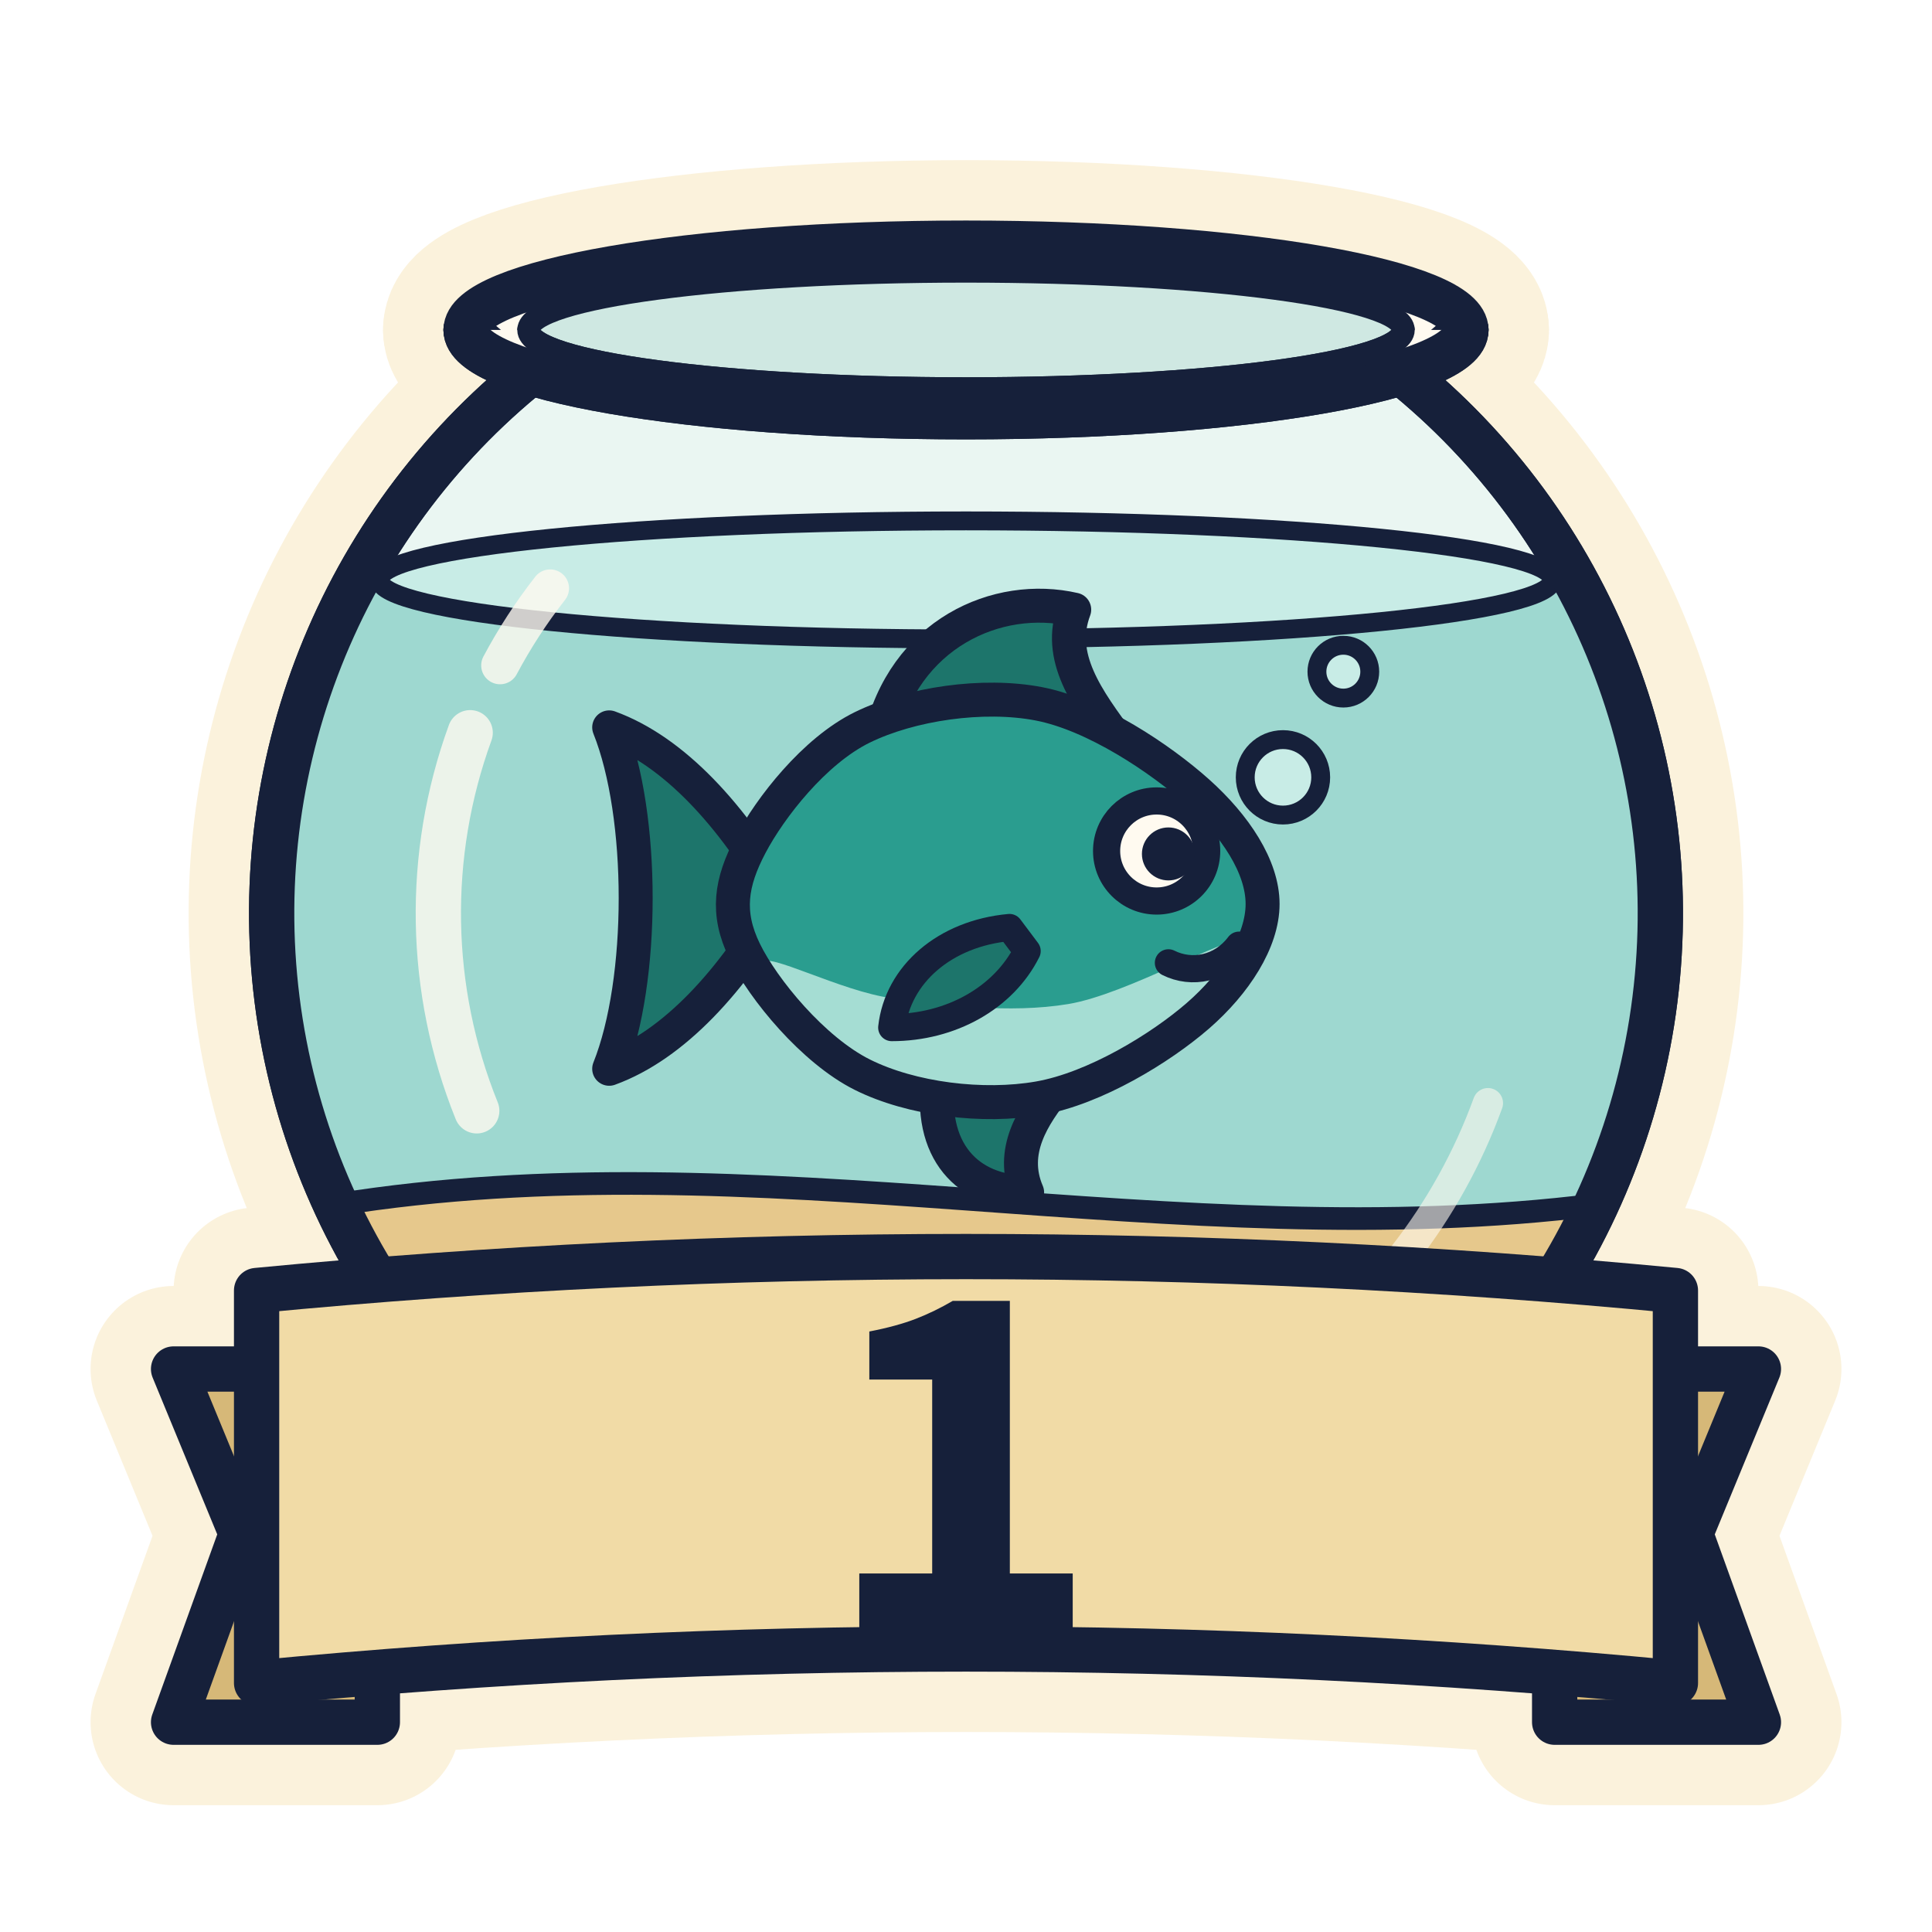
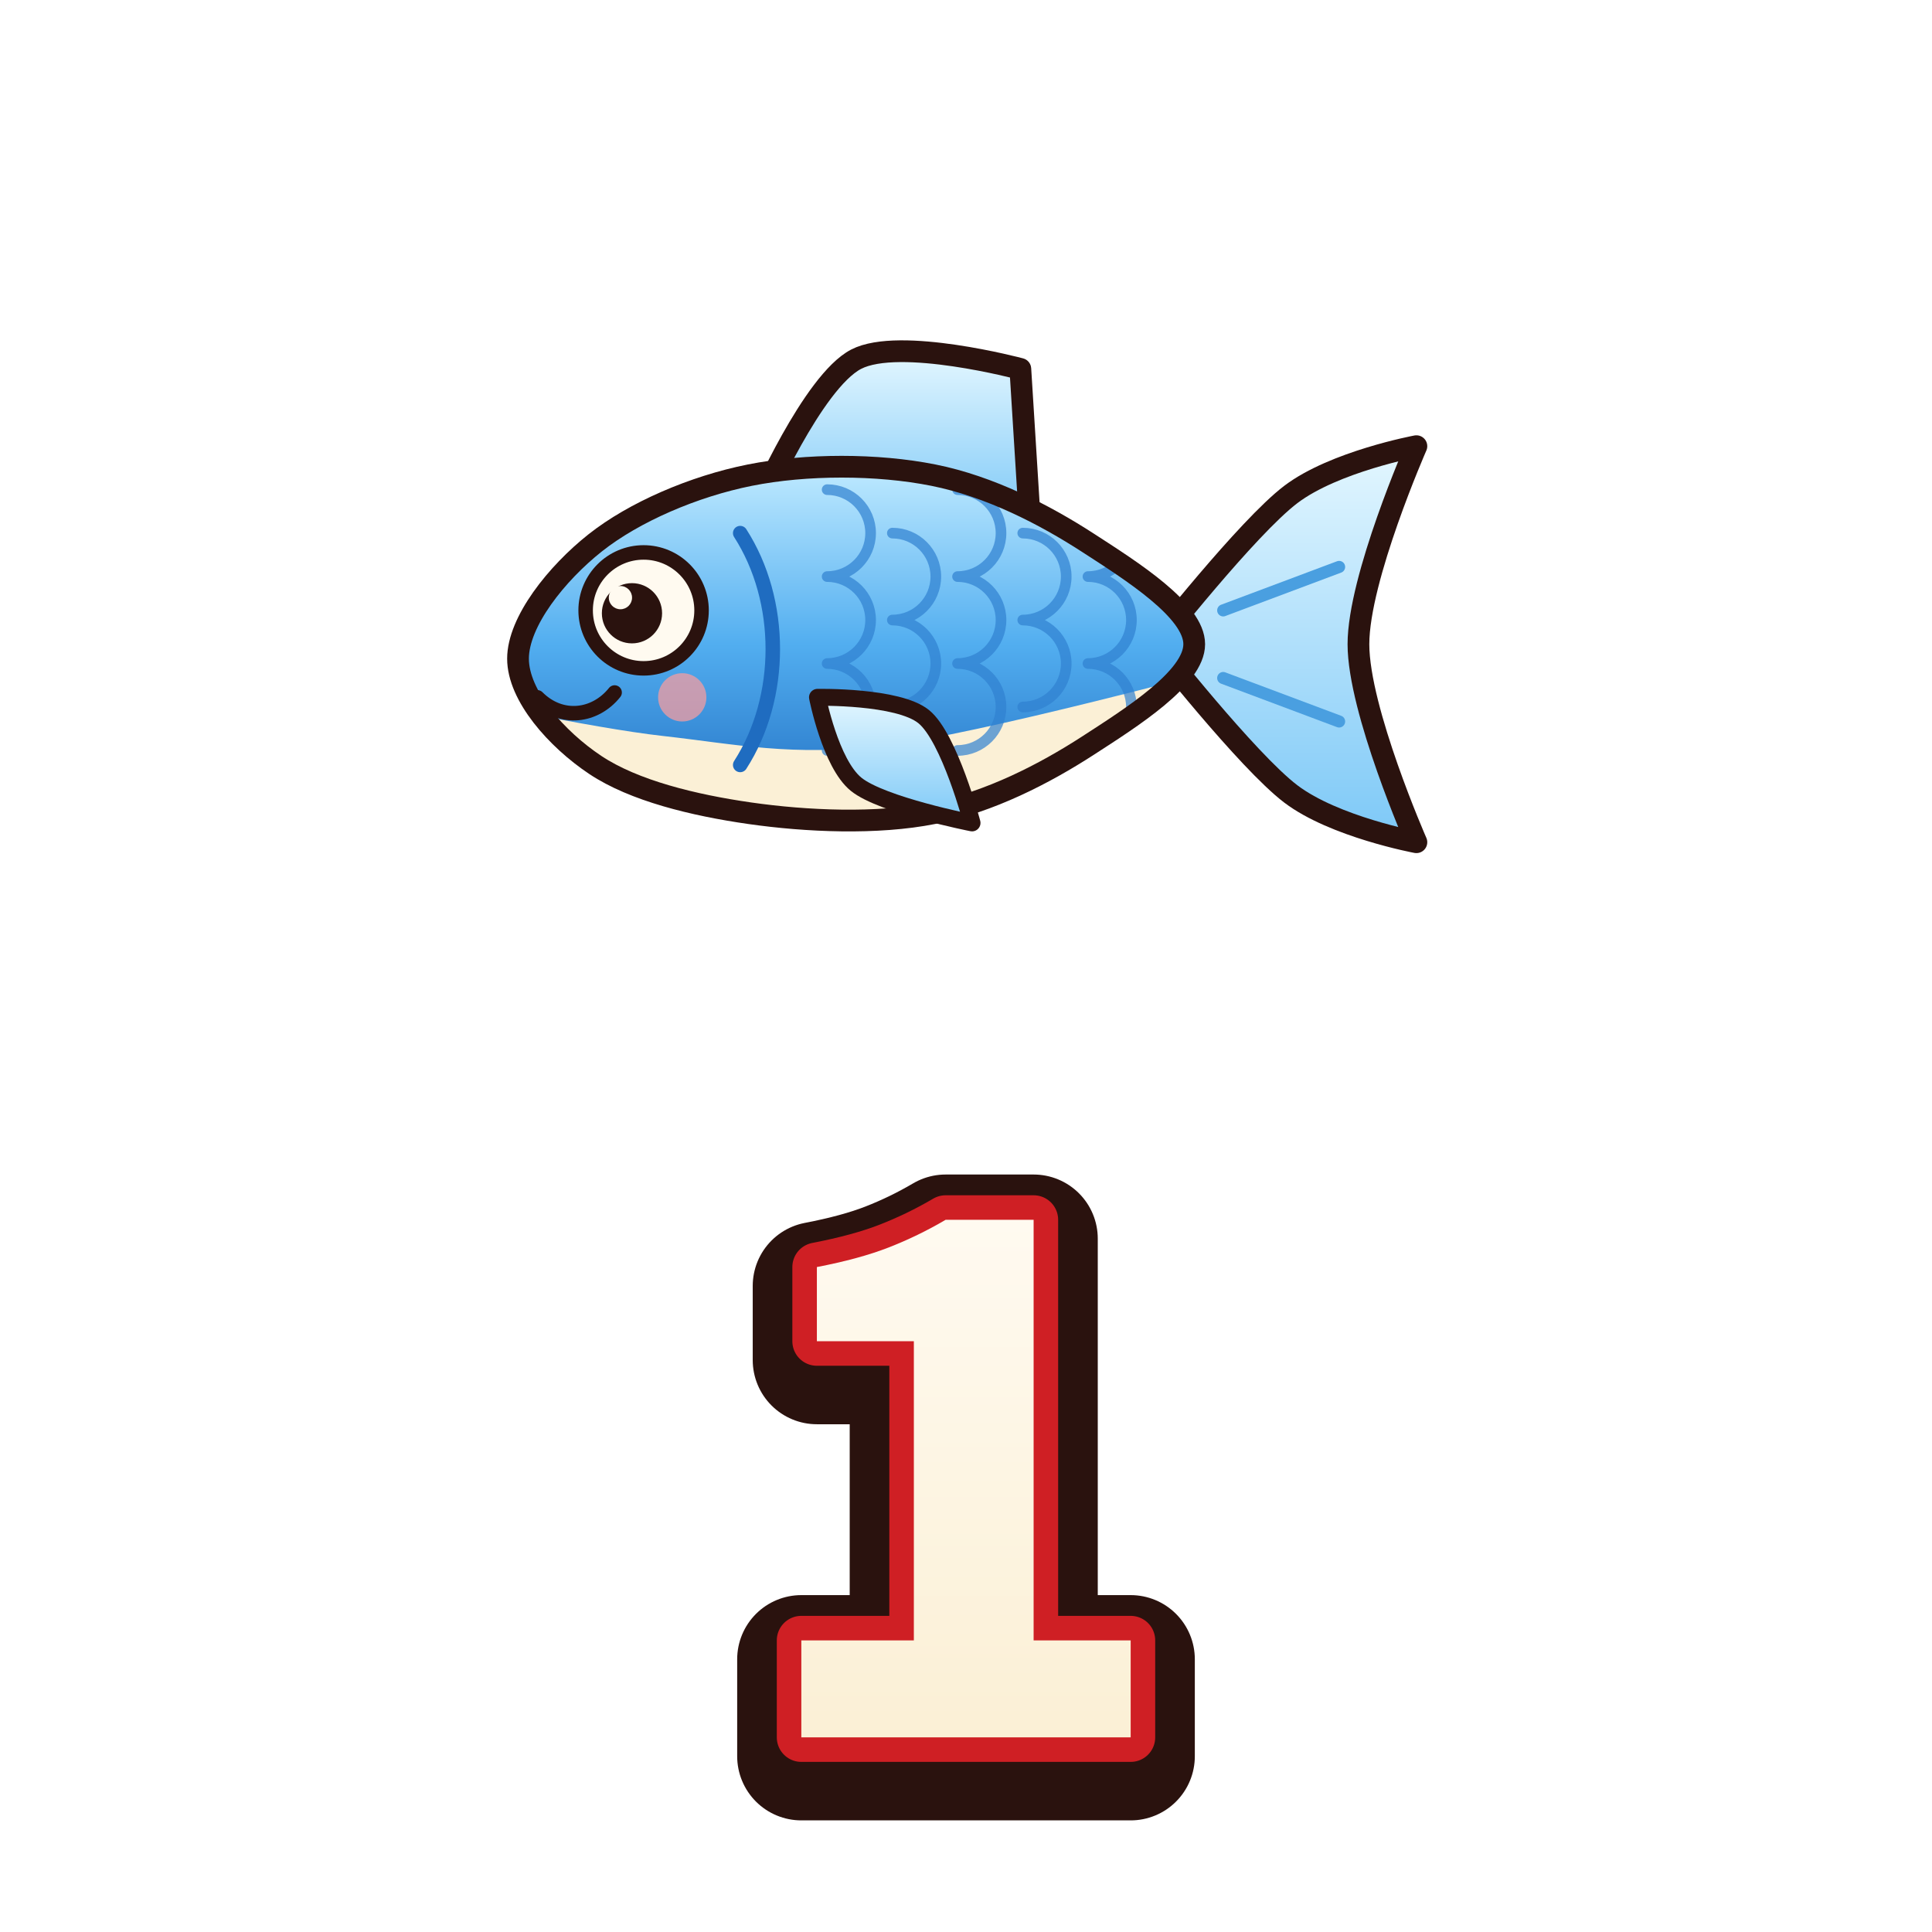
<svg xmlns="http://www.w3.org/2000/svg" width="256" height="256" viewBox="0 0 256 256">
+   <defs>
+     <linearGradient id="linear-gradient-1" x1="170.4" y1="59.12" x2="170.4" y2="111.6" gradientUnits="userSpaceOnUse">
+       <stop offset="0" stop-color="#e4f7ff" />
+       <stop offset="1" stop-color="#7cc8f7" />
+     </linearGradient>
+     <linearGradient id="linear-gradient-2" x1="118.56" y1="46.54" x2="118.56" y2="69.36" gradientUnits="userSpaceOnUse">
+       <stop offset="0" stop-color="#e4f7ff" />
+       <stop offset="1" stop-color="#7cc8f7" />
+     </linearGradient>
+     <clipPath id="clip-path-1">
+       <path d="M68.64 87.28 C68.64 82.37 73.76 75.97 78.88 71.92 C84 67.87 91.89 64.45 99.36 62.96 C106.83 61.47 116.21 61.47 123.68 62.96 C131.15 64.45 138.4 68.19 144.16 71.92 C149.92 75.65 158.24 80.88 158.24 85.36 C158.24 89.84 149.92 95.07 144.16 98.8 C138.4 102.53 131.15 106.27 123.68 107.76 C116.21 109.25 106.83 108.83 99.36 107.76 C91.89 106.69 84 104.77 78.88 101.36 C73.76 97.95 68.64 92.19 68.64 87.28 Z" />
+     </clipPath>
+     <linearGradient id="linear-gradient-3" x1="113.44" y1="61.84" x2="113.44" y2="108.73" gradientUnits="userSpaceOnUse">
+       <stop offset="0" stop-color="#bfeaff" />
+       <stop offset="0.5" stop-color="#52aef0" />
+       <stop offset="1" stop-color="#1f6cc0" />
+     </linearGradient>
+     <linearGradient id="linear-gradient-4" x1="118.56" y1="92.4" x2="118.56" y2="109.04" gradientUnits="userSpaceOnUse">
+       <stop offset="0" stop-color="#e4f7ff" />
+       <stop offset="1" stop-color="#7cc8f7" />
+     </linearGradient>
+     <linearGradient id="linear-gradient-5" x1="0" y1="162" x2="0" y2="228" gradientUnits="userSpaceOnUse">
+       <stop offset="0" stop-color="#fffaf0" />
+       <stop offset="1" stop-color="#fbf0d6" />
+     </linearGradient>
+   </defs>
  <g>
    <g>
-       <path d="M61.76 43.72 L69.3 50.16 C44.26 70.91 32.03 103.34 37.14 135.45 C42.25 167.57 63.94 194.61 94.18 206.56 L161.82 206.56 C192.06 194.61 213.75 167.57 218.86 135.45 C223.97 103.34 211.74 70.91 186.7 50.16 L194.24 43.72 Z" fill="#fbf2dc" stroke="#fbf2dc" stroke-width="22" stroke-linecap="round" stroke-linejoin="round" />
-       <ellipse cx="128" cy="43.72" rx="66.24" ry="11.5" fill="#fbf2dc" stroke="#fbf2dc" stroke-width="22" stroke-linecap="round" stroke-linejoin="round" />
-       <polygon points="50,181.4 23,181.4 32,203.24 23,228.2 50,228.2" fill="#fbf2dc" stroke="#fbf2dc" stroke-width="22" stroke-linecap="round" stroke-linejoin="round" />
-       <polygon points="206,181.4 233,181.4 224,203.24 233,228.2 206,228.2" fill="#fbf2dc" stroke="#fbf2dc" stroke-width="22" stroke-linecap="round" stroke-linejoin="round" />
-       <path d="M34 171 C96.67 165 159.33 165 222 171 L222 223 C159.33 217 96.67 217 34 223 Z" fill="#fbf2dc" stroke="#fbf2dc" stroke-width="22" stroke-linecap="round" stroke-linejoin="round" />
+       <path d="M153.12 85.36 C153.12 85.36 165.28 69.89 171.04 65.52 C176.8 61.15 187.68 59.12 187.68 59.12 C187.68 59.12 180 76.61 180 85.36 C180 94.11 187.68 111.6 187.68 111.6 C187.68 111.6 176.8 109.57 171.04 105.2 C165.28 100.83 153.12 85.36 153.12 85.36 Z" fill="url(#linear-gradient-1)" stroke="#2a120e" stroke-width="2.88" stroke-linecap="round" stroke-linejoin="round" />
+       <path d="M162.08 80.88 L177.44 75.12 M162.08 89.84 L177.44 95.6" fill="none" stroke="#4a9fe0" stroke-width="1.6" stroke-linecap="round" stroke-linejoin="round" />
+       <path d="M100.64 66.8 C100.64 66.8 107.68 50.59 113.44 47.6 C119.2 44.61 135.2 48.88 135.2 48.88 L136.48 69.36 Z" fill="url(#linear-gradient-2)" stroke="#2a120e" stroke-width="2.88" stroke-linecap="round" stroke-linejoin="round" />
+       <g clip-path="url(#clip-path-1)">
+         <path d="M68.64 87.28 C68.64 82.37 73.76 75.97 78.88 71.92 C84 67.87 91.89 64.45 99.36 62.96 C106.83 61.47 116.21 61.47 123.68 62.96 C131.15 64.45 138.4 68.19 144.16 71.92 C149.92 75.65 158.24 80.88 158.24 85.36 C158.24 89.84 149.92 95.07 144.16 98.8 C138.4 102.53 131.15 106.27 123.68 107.76 C116.21 109.25 106.83 108.83 99.36 107.76 C91.89 106.69 84 104.77 78.88 101.36 C73.76 97.95 68.64 92.19 68.64 87.28 Z" fill="url(#linear-gradient-3)" />
+         <path d="M59.68 92.4 C59.68 92.4 78.24 96.45 87.84 97.52 C97.44 98.59 104.91 100.29 117.28 98.8 C129.65 97.31 162.08 88.56 162.08 88.56 L162.08 119.28 L59.68 119.28 Z" fill="#fbf0d6" />
+         <path d="M109.6 64.88 C112.78 64.88 115.36 67.46 115.36 70.64 C115.36 73.82 112.78 76.4 109.6 76.4 M109.6 76.4 C112.78 76.4 115.36 78.98 115.36 82.16 C115.36 85.34 112.78 87.92 109.6 87.92 M109.6 87.92 C112.78 87.92 115.36 90.5 115.36 93.68 C115.36 96.86 112.78 99.44 109.6 99.44 M118.24 70.64 C121.42 70.64 124 73.22 124 76.4 C124 79.58 121.42 82.16 118.24 82.16 M118.24 82.16 C121.42 82.16 124 84.74 124 87.92 C124 91.1 121.42 93.68 118.24 93.68 M126.88 64.88 C130.06 64.88 132.64 67.46 132.64 70.64 C132.64 73.82 130.06 76.4 126.88 76.4 M126.88 76.4 C130.06 76.4 132.64 78.98 132.64 82.16 C132.64 85.34 130.06 87.92 126.88 87.92 M126.88 87.92 C130.06 87.92 132.64 90.5 132.64 93.68 C132.64 96.86 130.06 99.44 126.88 99.44 M135.52 70.64 C138.7 70.64 141.28 73.22 141.28 76.4 C141.28 79.58 138.7 82.16 135.52 82.16 M135.52 82.16 C138.7 82.16 141.28 84.74 141.28 87.92 C141.28 91.1 138.7 93.68 135.52 93.68 M144.16 64.88 C147.34 64.88 149.92 67.46 149.92 70.64 C149.92 73.82 147.34 76.4 144.16 76.4 M144.16 76.4 C147.34 76.4 149.92 78.98 149.92 82.16 C149.92 85.34 147.34 87.92 144.16 87.92 M144.16 87.92 C147.34 87.92 149.92 90.5 149.92 93.68 C149.92 96.86 147.34 99.44 144.16 99.44" fill="none" stroke="#2f80d0" stroke-width="1.41" stroke-linecap="round" stroke-linejoin="round" opacity="0.7" />
+       </g>
+       <path d="M68.64 87.28 C68.64 82.37 73.76 75.97 78.88 71.92 C84 67.87 91.89 64.45 99.36 62.96 C106.83 61.47 116.21 61.47 123.68 62.96 C131.15 64.45 138.4 68.19 144.16 71.92 C149.92 75.65 158.24 80.88 158.24 85.36 C158.24 89.84 149.92 95.07 144.16 98.8 C138.4 102.53 131.15 106.27 123.68 107.76 C116.21 109.25 106.83 108.83 99.36 107.76 C91.89 106.69 84 104.77 78.88 101.36 C73.76 97.95 68.64 92.19 68.64 87.28 Z" fill="none" stroke="#2a120e" stroke-width="2.88" stroke-linecap="round" stroke-linejoin="round" />
+       <path d="M98.08 70.64 C103.84 79.6 103.84 92.4 98.08 101.36" fill="none" stroke="#1f6cc0" stroke-width="1.92" stroke-linecap="round" stroke-linejoin="round" />
+       <path d="M108.32 92.4 C108.32 92.4 118.99 92.19 122.4 94.96 C125.81 97.73 128.8 109.04 128.8 109.04 C128.8 109.04 116.85 106.69 113.44 103.92 C110.03 101.15 108.32 92.4 108.32 92.4 Z" fill="url(#linear-gradient-4)" stroke="#2a120e" stroke-width="2.24" stroke-linecap="round" stroke-linejoin="round" />
+       <circle cx="85.28" cy="80.88" r="7.68" fill="#fffaf0" stroke="#2a120e" stroke-width="1.92" stroke-linecap="round" stroke-linejoin="round" />
+       <circle cx="83.74" cy="81.26" r="3.99" fill="#2a120e" />
+       <circle cx="82.21" cy="79.19" r="1.54" fill="#fffaf0" />
+       <path d="M71.2 92.4 C74.4 95.6 78.88 94.96 81.44 91.76" fill="none" stroke="#2a120e" stroke-width="1.92" stroke-linecap="round" stroke-linejoin="round" />
+       <circle cx="90.4" cy="92.4" r="3.2" fill="#ff9d9d" opacity="0.7" />
    </g>
    <g>
-       <path d="M61.76 43.72 L69.3 50.16 C44.26 70.91 32.03 103.34 37.14 135.45 C42.25 167.57 63.94 194.61 94.18 206.56 L161.82 206.56 C192.06 194.61 213.75 167.57 218.86 135.45 C223.97 103.34 211.74 70.91 186.7 50.16 L194.24 43.72 Z" fill="#eaf6f2" stroke="#16203a" stroke-width="6" stroke-linecap="round" stroke-linejoin="round" />
-       <ellipse cx="128" cy="43.72" rx="66.24" ry="11.5" fill="#fffaf0" stroke="#16203a" stroke-width="6" stroke-linecap="round" stroke-linejoin="round" />
-       <ellipse cx="128" cy="43.72" rx="57.96" ry="7.77" fill="#cfe8e2" stroke="#16203a" stroke-width="3" stroke-linecap="round" stroke-linejoin="round" />
-       <path d="M47.29 76.84 C34.62 99.99 32.51 127.46 41.48 152.28 C50.45 177.09 69.64 196.86 94.18 206.56 L161.82 206.56 C186.36 196.86 205.55 177.09 214.52 152.28 C223.49 127.46 221.38 99.99 208.71 76.84 Z" fill="#9ed8d0" />
-       <ellipse cx="128" cy="76.84" rx="77.71" ry="7.82" fill="#c8ece6" stroke="#16203a" stroke-width="2.5" stroke-linecap="round" stroke-linejoin="round" />
-       <path d="M44.51 159.64 C100.4 150.64 155.6 166.64 211.49 159.64 C201.57 181.08 183.79 197.88 161.82 206.56 L94.18 206.56 C72.21 197.88 54.43 181.08 44.51 159.64 Z" fill="#e6c88c" stroke="#16203a" stroke-width="3" stroke-linecap="round" stroke-linejoin="round" />
-       <circle cx="170" cy="103" r="5" fill="#c8ece6" stroke="#16203a" stroke-width="2.5" stroke-linecap="round" stroke-linejoin="round" />
-       <circle cx="178" cy="89" r="3.5" fill="#c8ece6" stroke="#16203a" stroke-width="2.5" stroke-linecap="round" stroke-linejoin="round" />
-       <g>
-         <path d="M103.34 119 C97.1 108.08 89.3 99.5 80.72 96.38 C85.4 108.08 85.4 129.92 80.72 141.62 C89.3 138.5 97.1 129.92 103.34 119 Z" fill="#1d756b" stroke="#16203a" stroke-width="4.5" stroke-linecap="round" stroke-linejoin="round" />
-         <path d="M116.6 97.94 C119.72 83.9 132.2 78.44 142.34 80.78 C140 87.02 143.9 92.48 148.58 98.72 Z" fill="#1d756b" stroke="#16203a" stroke-width="4.5" stroke-linecap="round" stroke-linejoin="round" />
-         <path d="M124.4 142.4 C122.84 152.54 128.3 158 136.1 158 C133.76 152.54 136.88 147.86 140 143.96 Z" fill="#1d756b" stroke="#16203a" stroke-width="4.5" stroke-linecap="round" stroke-linejoin="round" />
-         <path d="M167.3 119.78 C167.3 114.84 163.66 109.38 158.72 104.96 C153.78 100.54 145.07 94.69 137.66 93.26 C130.25 91.83 120.63 93.26 114.26 96.38 C107.89 99.5 102.04 107.04 99.44 111.98 C96.84 116.92 96.19 120.95 98.66 126.02 C101.13 131.09 107.76 139.15 114.26 142.4 C120.76 145.65 130.25 146.82 137.66 145.52 C145.07 144.22 153.78 138.89 158.72 134.6 C163.66 130.31 167.3 124.72 167.3 119.78 Z" fill="#2a9d8f" />
-         <path d="M164.96 124.46 C167.56 124.85 161.71 132 157.16 135.38 C152.61 138.76 144.68 143.7 137.66 144.74 C130.64 145.78 121.15 144.48 115.04 141.62 C108.93 138.76 100.48 129.14 101 127.58 C101.52 126.02 111.4 131.35 118.16 132.26 C124.92 133.17 133.76 134.34 141.56 133.04 C149.36 131.74 162.36 124.07 164.96 124.46 Z" fill="#a5ddd3" />
-         <path d="M167.3 119.78 C167.3 114.84 163.66 109.38 158.72 104.96 C153.78 100.54 145.07 94.69 137.66 93.26 C130.25 91.83 120.63 93.26 114.26 96.38 C107.89 99.5 102.04 107.04 99.44 111.98 C96.84 116.92 96.19 120.95 98.66 126.02 C101.13 131.09 107.76 139.15 114.26 142.4 C120.76 145.65 130.25 146.82 137.66 145.52 C145.07 144.22 153.78 138.89 158.72 134.6 C163.66 130.31 167.3 124.72 167.3 119.78 Z" fill="none" stroke="#16203a" stroke-width="4.5" stroke-linecap="round" stroke-linejoin="round" />
-         <path d="M133.76 122.9 C125.18 123.68 118.94 129.14 118.16 136.16 C125.96 136.16 132.98 132.26 136.1 126.02 Z" fill="#1d756b" stroke="#16203a" stroke-width="3.6" stroke-linecap="round" stroke-linejoin="round" />
-         <circle cx="153.26" cy="112.76" r="6.63" fill="#fffaf0" stroke="#16203a" stroke-width="3.6" stroke-linecap="round" stroke-linejoin="round" />
-         <circle cx="154.82" cy="113.15" r="3.51" fill="#16203a" />
-         <path d="M164.18 125.24 C161.84 128.36 157.94 129.14 154.82 127.58" fill="none" stroke="#16203a" stroke-width="3.6" stroke-linecap="round" stroke-linejoin="round" />
-       </g>
-       <path d="M61.76 43.72 L69.3 50.16 C44.26 70.91 32.03 103.34 37.14 135.45 C42.25 167.57 63.94 194.61 94.18 206.56 L161.82 206.56 C192.06 194.61 213.75 167.57 218.86 135.45 C223.97 103.34 211.74 70.91 186.7 50.16 L194.24 43.72" fill="none" stroke="#16203a" stroke-width="6" stroke-linecap="round" stroke-linejoin="round" />
-       <path d="M61.76 43.72 C61.76 50.07 91.42 55.22 128 55.22 C164.58 55.22 194.24 50.07 194.24 43.72 L185.96 43.72 C185.96 48.01 160.01 51.49 128 51.49 C95.99 51.49 70.04 48.01 70.04 43.72 Z" fill="#fffaf0" />
-       <path d="M61.76 43.72 C61.76 50.07 91.42 55.22 128 55.22 C164.58 55.22 194.24 50.07 194.24 43.72" fill="none" stroke="#16203a" stroke-width="6" stroke-linecap="round" stroke-linejoin="round" />
-       <path d="M70.04 43.72 C70.04 48.01 95.99 51.49 128 51.49 C160.01 51.49 185.96 48.01 185.96 43.72" fill="none" stroke="#16203a" stroke-width="3" stroke-linecap="round" stroke-linejoin="round" />
-       <path d="M63.17 147.19 C56.7 131.17 56.39 113.32 62.3 97.09" fill="none" stroke="#fffaf0" stroke-width="6" stroke-linecap="round" stroke-linejoin="round" opacity="0.8" />
-       <path d="M66.26 88.17 C68.17 84.58 70.39 81.16 72.9 77.95" fill="none" stroke="#fffaf0" stroke-width="5" stroke-linecap="round" stroke-linejoin="round" opacity="0.8" />
-       <path d="M197.16 146.17 C194.52 153.43 190.75 160.22 186 166.31" fill="none" stroke="#fffaf0" stroke-width="4" stroke-linecap="round" stroke-linejoin="round" opacity="0.6" />
-       <polygon points="50,181.4 23,181.4 32,203.24 23,228.2 50,228.2" fill="#d6b878" stroke="#16203a" stroke-width="6" stroke-linecap="round" stroke-linejoin="round" />
-       <polygon points="206,181.4 233,181.4 224,203.24 233,228.2 206,228.2" fill="#d6b878" stroke="#16203a" stroke-width="6" stroke-linecap="round" stroke-linejoin="round" />
-       <path d="M34 171 C96.67 165 159.33 165 222 171 L222 223 C159.33 217 96.67 217 34 223 Z" fill="#f1dba6" stroke="#16203a" stroke-width="6" stroke-linecap="round" stroke-linejoin="round" />
-       <g>
-         <path d="M113.86 216.82 L113.86 208.49 L123.52 208.49 L123.52 182.8 L115.19 182.8 L115.19 176.43 C117.62 175.96 119.67 175.4 121.35 174.75 C123.03 174.1 124.66 173.3 126.25 172.37 L133.81 172.37 L133.81 208.49 L142.14 208.49 L142.14 216.82 Z" fill="#16203a" />
-       </g>
+       <path d="M106.18 232.71 L106.18 219.86 L121.09 219.86 L121.09 180.22 L108.24 180.22 L108.24 170.39 C111.98 169.67 115.15 168.81 117.74 167.8 C120.33 166.79 122.85 165.57 125.3 164.13 L136.96 164.13 L136.96 219.86 L149.82 219.86 L149.82 232.71 Z" fill="#2a120e" stroke="#2a120e" stroke-width="17" stroke-linecap="round" stroke-linejoin="round" />
+     </g>
+     <g>
+       <path d="M106.18 230.21 L106.18 217.36 L121.09 217.36 L121.09 177.72 L108.24 177.72 L108.24 167.89 C111.98 167.17 115.15 166.31 117.74 165.3 C120.33 164.29 122.85 163.07 125.3 161.63 L136.96 161.63 L136.96 217.36 L149.82 217.36 L149.82 230.21 Z" fill="#cf1f24" stroke="#cf1f24" stroke-width="6.5" stroke-linecap="round" stroke-linejoin="round" />
+     </g>
+     <g>
+       <path d="M106.18 230.21 L106.18 217.36 L121.09 217.36 L121.09 177.72 L108.24 177.72 L108.24 167.89 C111.98 167.17 115.15 166.31 117.74 165.3 C120.33 164.29 122.85 163.07 125.3 161.63 L136.96 161.63 L136.96 217.36 L149.82 217.36 L149.82 230.21 Z" fill="url(#linear-gradient-5)" />
    </g>
  </g>
</svg>
